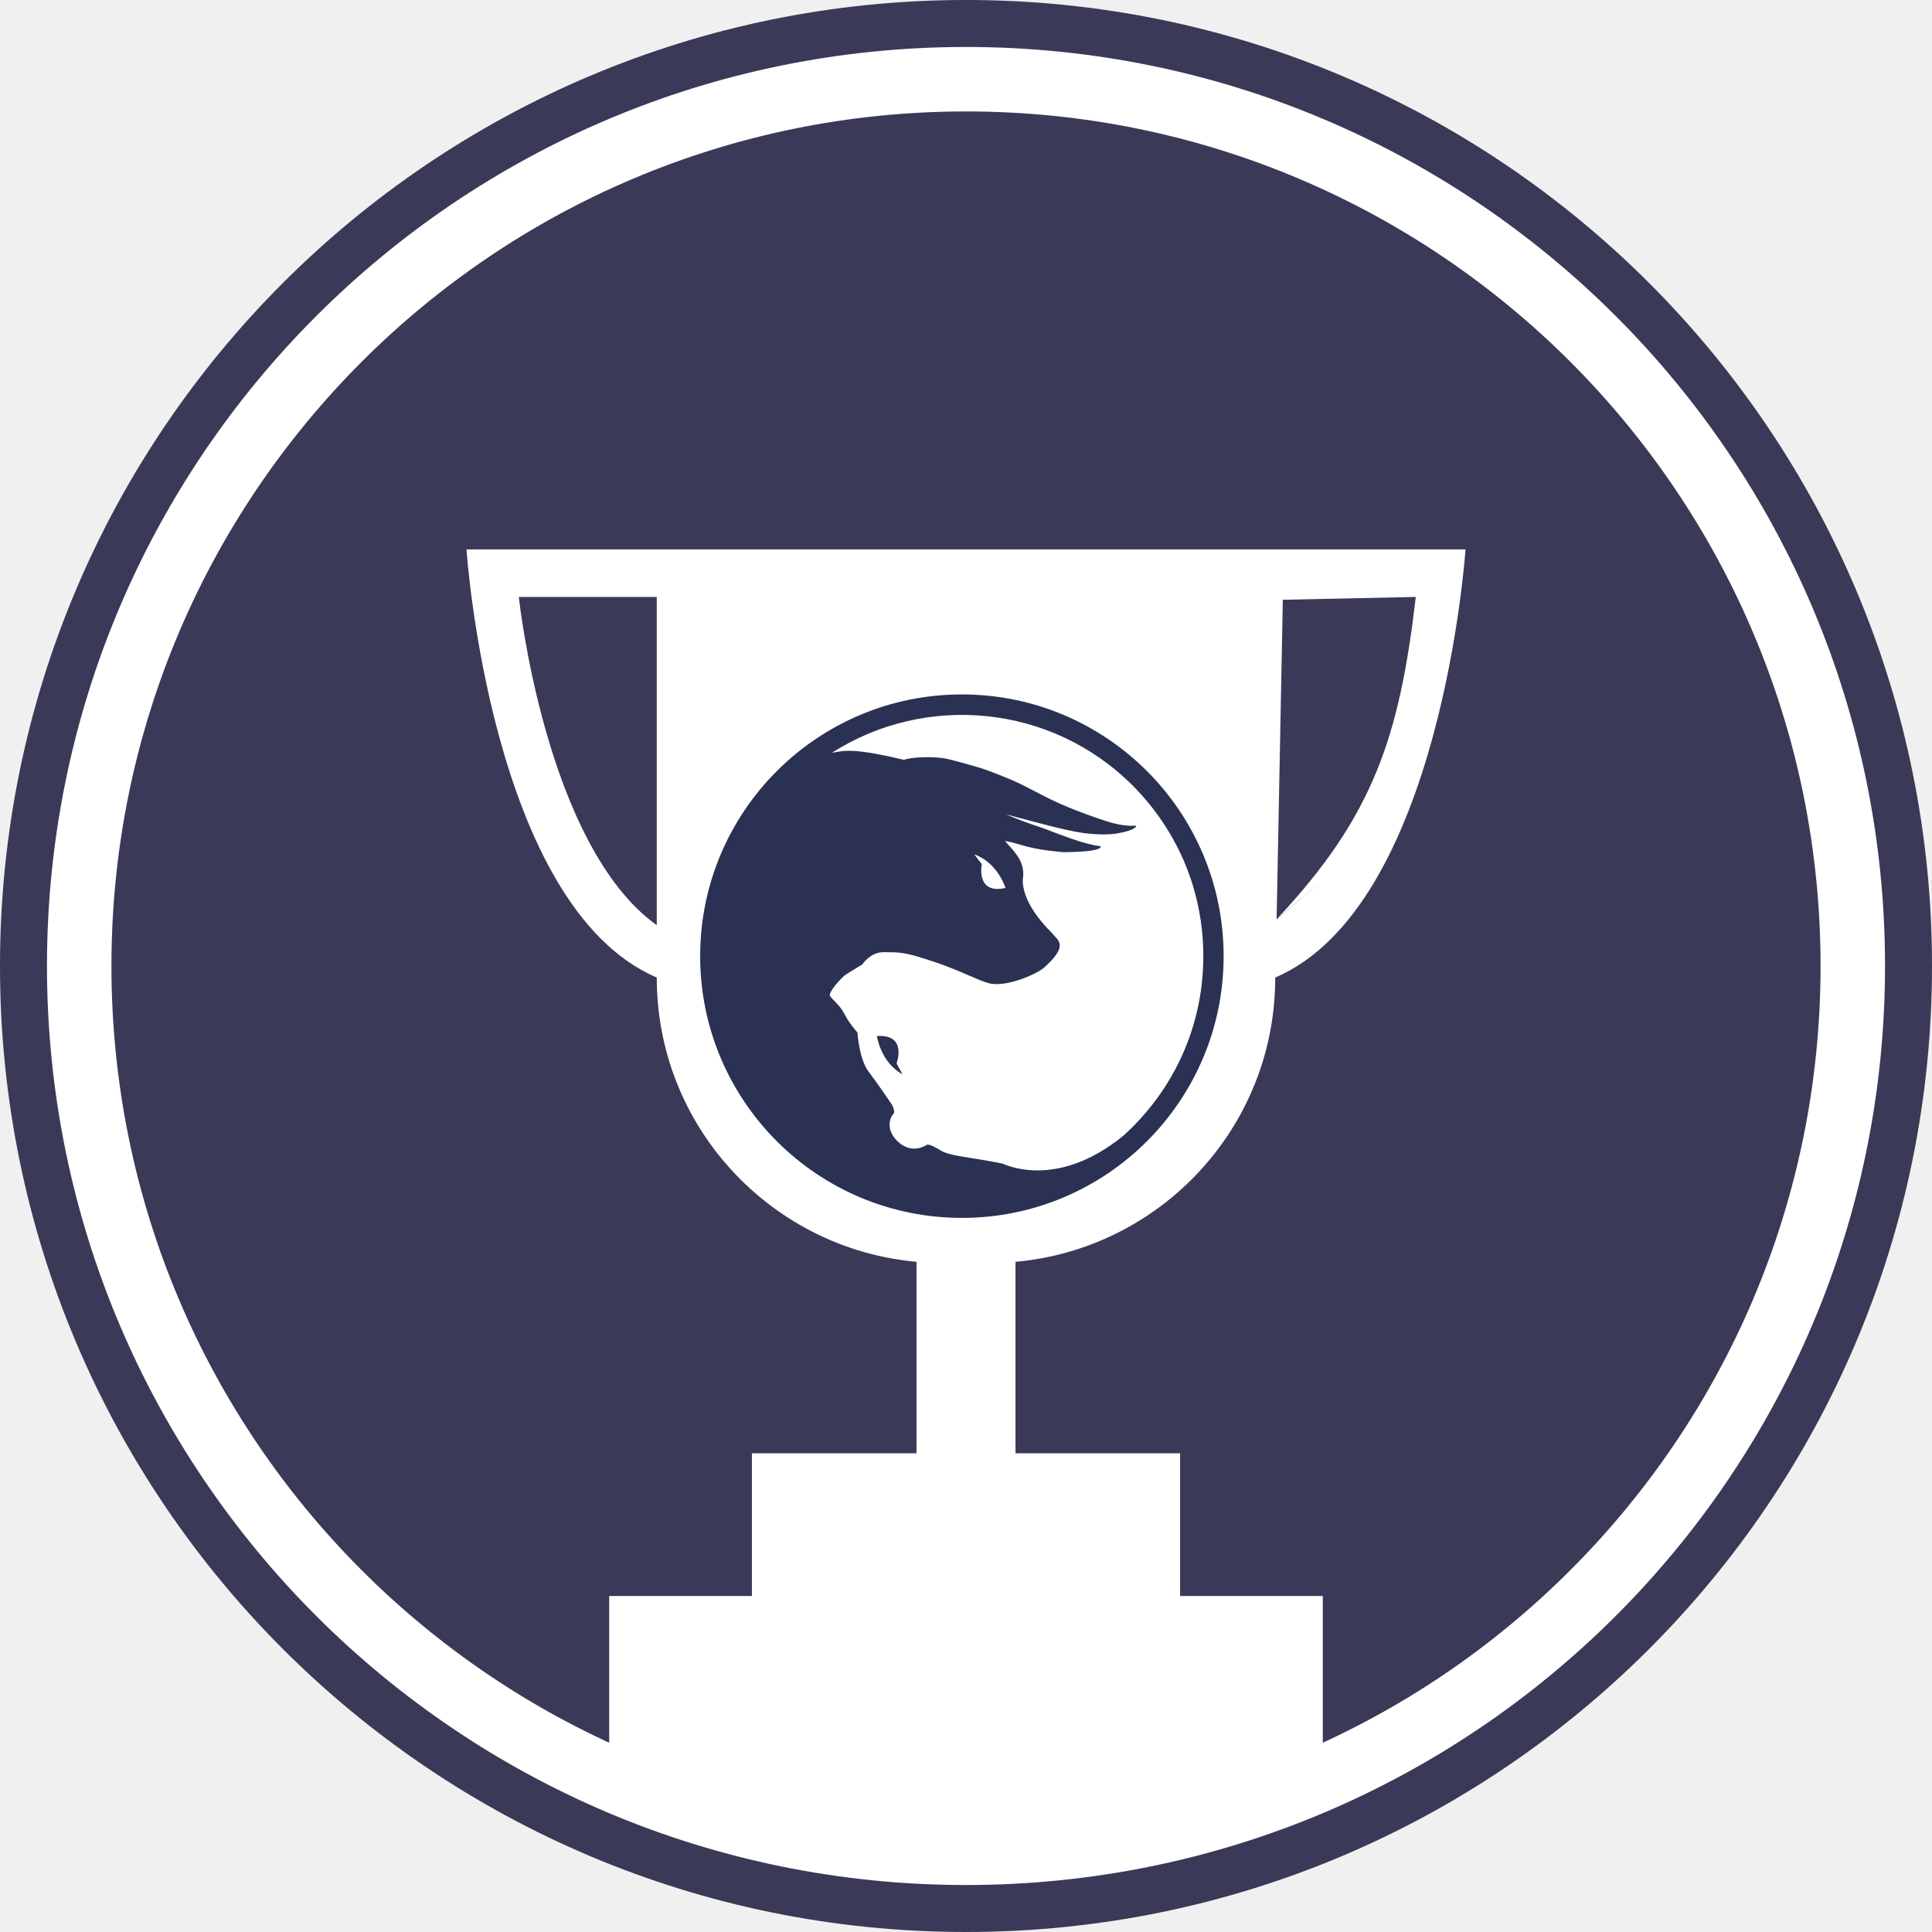
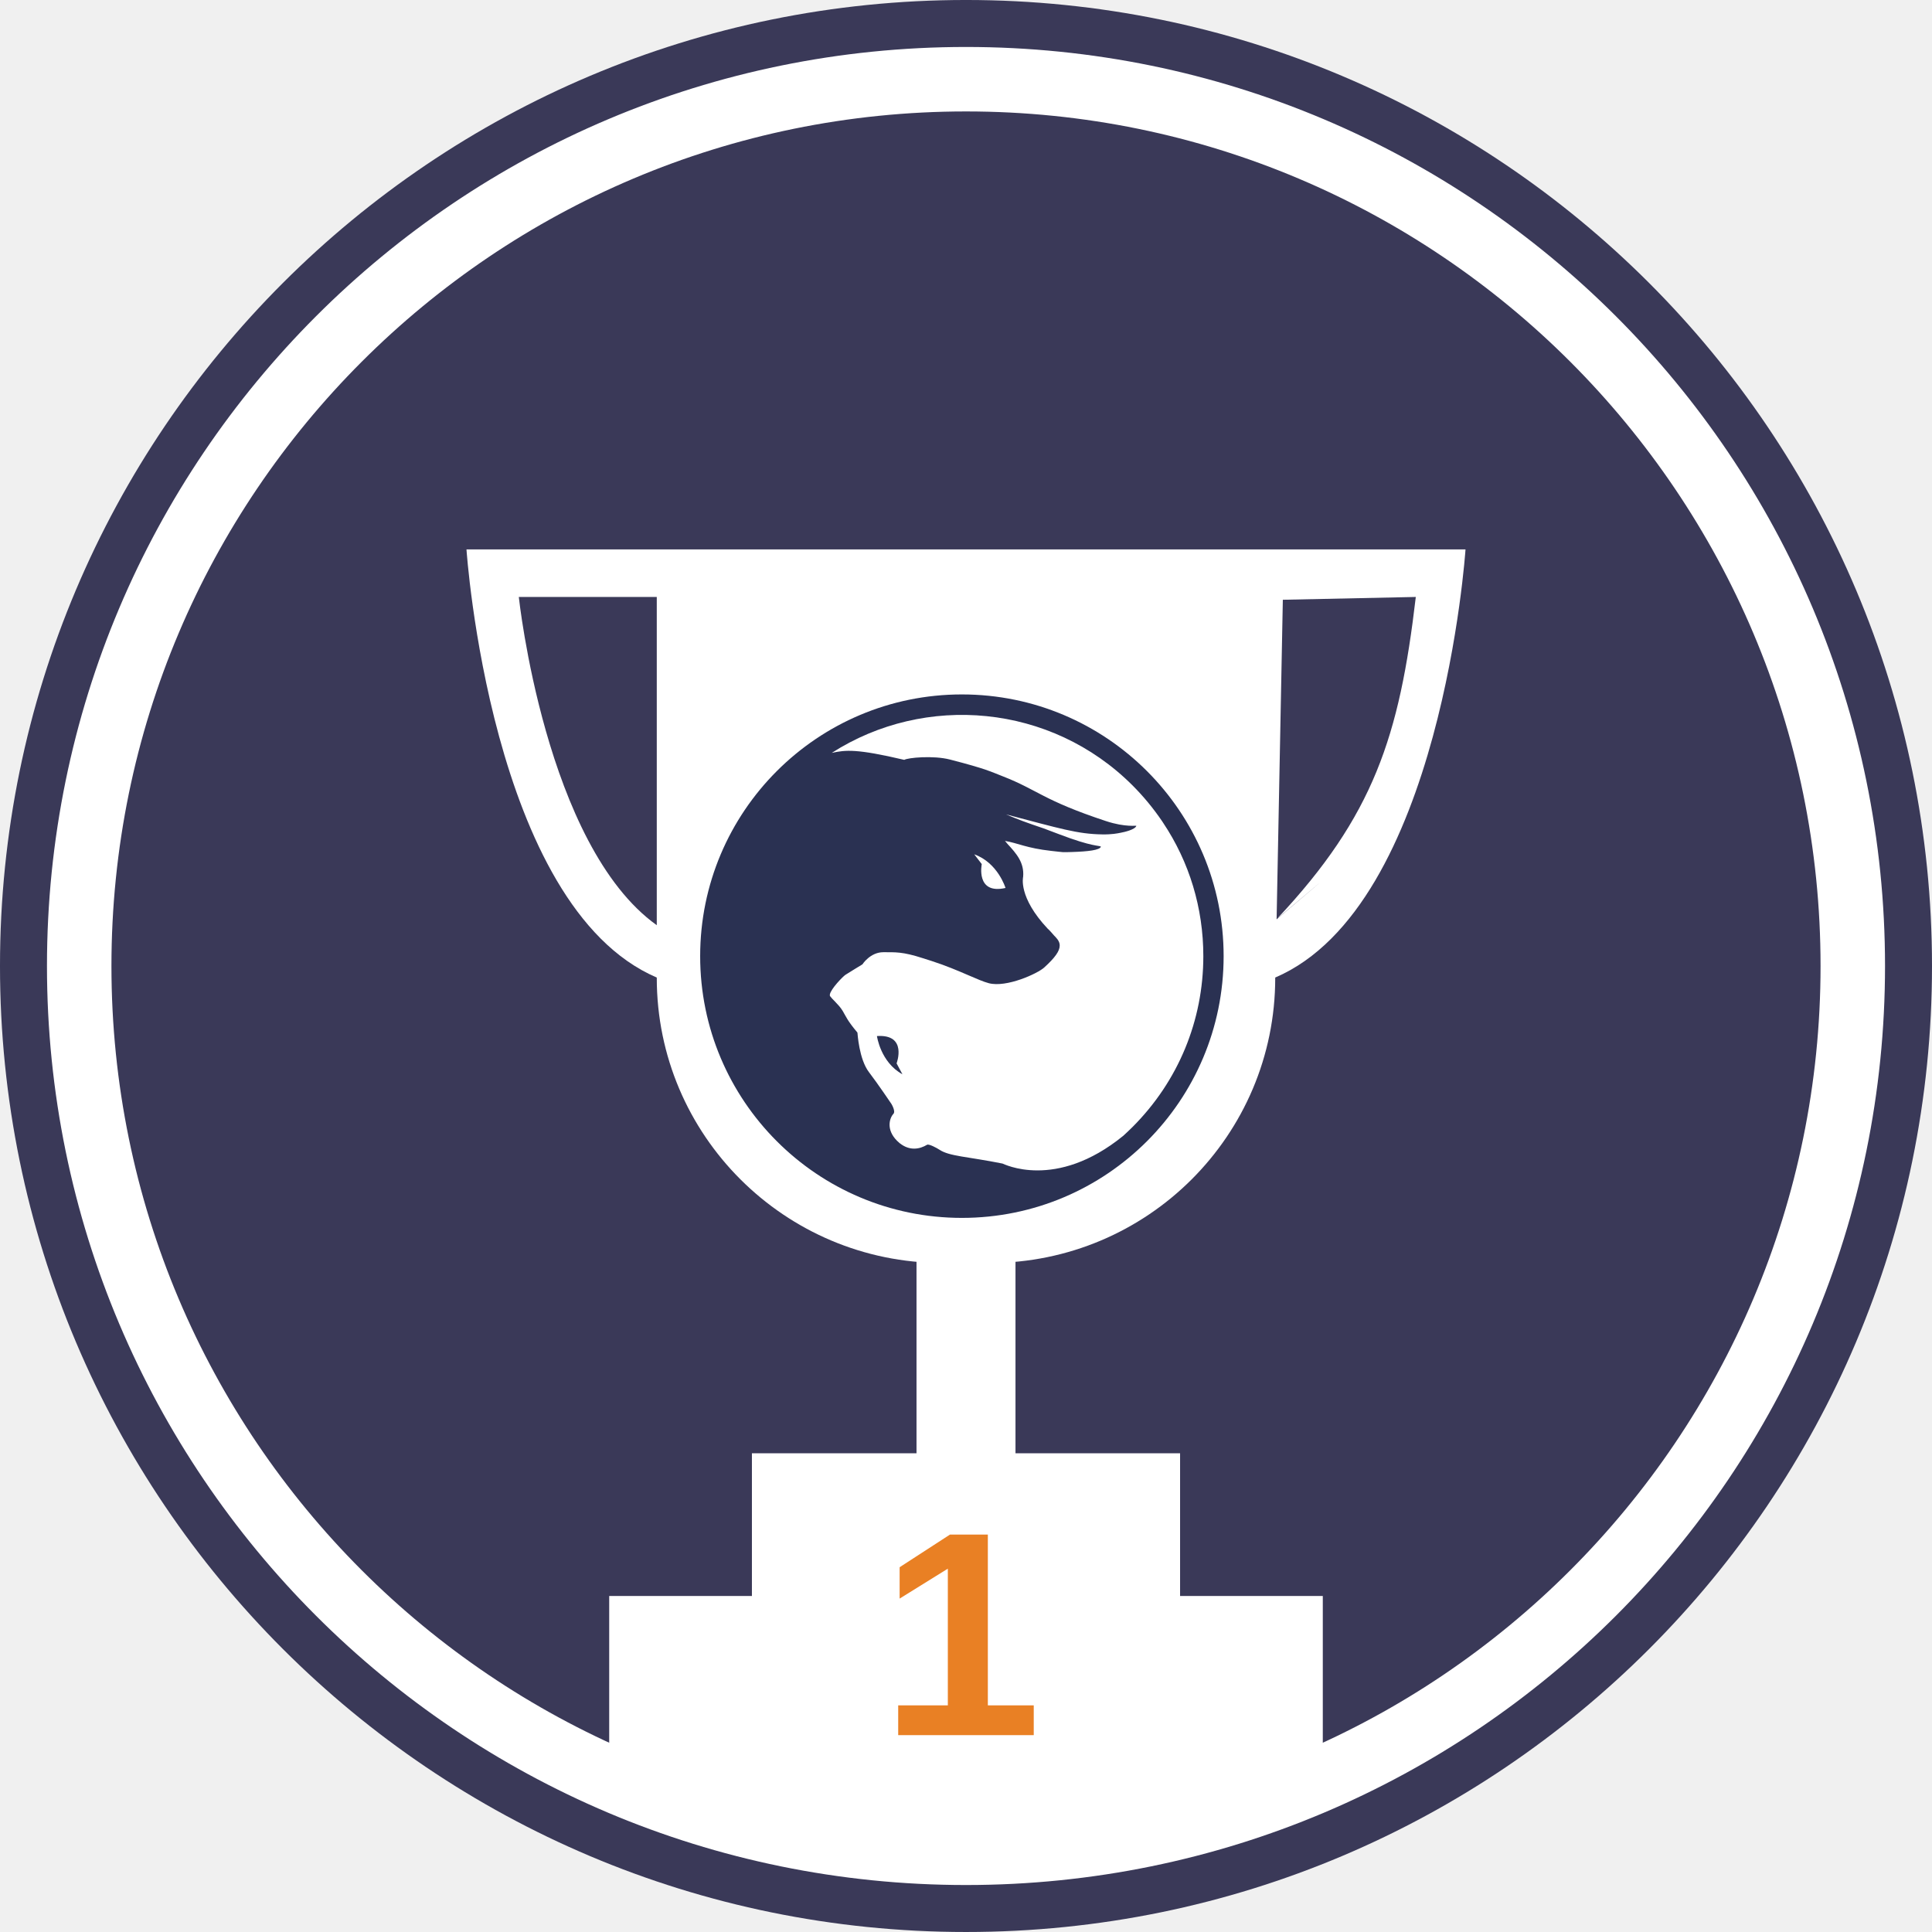
<svg xmlns="http://www.w3.org/2000/svg" version="1.1" width="209.784" height="209.784" id="svg2">
  <defs id="defs4">
    <clipPath id="clipPath4142">
      <rect width="156.53" height="50.122" x="48.312" y="154.166" id="rect4144" style="fill:#a2a2a2;fill-opacity:1;fill-rule:evenodd;stroke:none" />
    </clipPath>
    <clipPath id="clipPath4142-8">
      <rect width="156.53" height="50.122" x="48.312" y="154.166" id="rect4144-2" style="fill:#a2a2a2;fill-opacity:1;fill-rule:evenodd;stroke:none" />
    </clipPath>
  </defs>
  <g transform="translate(-821.0126,-23.07057)" id="layer1">
    <g transform="translate(392.6514,32.01537)" id="g4375-2">
      <g transform="translate(650.2247,-534.3998)" id="g4269-4-7">
        <g transform="translate(3.90111,508.3204)" id="g3810-3-0-1-8-3">
          <path d="m 188.939,122.669 a 63.655,63.655 0 1 1 -127.311,0 63.655,63.655 0 1 1 127.311,0 z" transform="matrix(1.647809,0,0,1.647809,-327.316,-80.10928)" id="path3808-0-0-1-7-3" style="fill:#3a3958;fill-opacity:1;stroke:none" />
          <path d="m 188.939,122.669 a 63.655,63.655 0 1 1 -127.311,0 63.655,63.655 0 1 1 127.311,0 z" transform="matrix(1.512693,0,0,1.512693,-310.3882,-63.53468)" id="path3793-4-1-2-0-3" style="fill:none;stroke:#ffffff;stroke-width:4.628;stroke-miterlimit:4;stroke-opacity:1;stroke-dasharray:none" />
        </g>
      </g>
      <g transform="matrix(1.231155,0,0,1.231155,709.7998,-585.9574)" id="g4364-6">
        <g transform="matrix(4.195795,0,0,4.195795,-212.6299,504.5423)" id="Page-1-25" style="fill:#ffffff;fill-opacity:1;stroke:none">
          <g id="icon-15-trophy-9" style="fill:#ffffff;fill-opacity:1;stroke:none">
            <path d="m 21,25 0,-3 -4,0 0,-4 0,0 c 3.314,-0.003 6,-2.683 6,-5.993 L 23,12 c 3.5,-1.5 4,-9 4,-9 L 23,3 22.508,3 10,3 6,3 c 0,0 0.5,7.5 4,9 l 0,0.007 c 0,3.308 2.691,5.99 6,5.993 L 16,22 l 0,0 -4,0 0,3 -3,0 0,4 15,0 0,-4 -3,0 z M 10,4 10,10.9 C 7.654,9.221 7.1,4 7.1,4 L 10,4 z m 15.955,0 c -0.343,2.928 -0.888,4.603 -2.913,6.761 1.989,-1.679 -0.013,0.016 -0.013,0.016 l 0.131,-6.718 z" id="trophy-6" style="fill:#ffffff;fill-opacity:1;stroke:none" />
          </g>
        </g>
        <rect width="8.73" height="22.449" x="-147.764" y="579.657" id="rect4465" style="fill:#ffffff;fill-opacity:1;fill-rule:evenodd;stroke:none" />
        <g id="g3003" transform="matrix(0.1669616,0,0,0.1669616,-168.8054,527.9619)">
          <path id="path3005" d="M 150,0 C 67.154,0 0,67.154 0,150 0,232.846 67.154,300 150,300 232.846,300 300,232.846 300,150 300,67.154 232.846,0 150,0 z" style="fill:#ffffff" />
          <g id="g3007">
            <g id="g3009">
              <path id="path3011" d="m 256.321,79.564 -0.602,-0.913 C 251.18,71.974 246.005,65.671 240.164,59.818 197.063,16.715 130.523,11.026 81.259,42.621 c 7.395,-1.597 13.113,-2.238 38.295,3.677 1.822,-1.14 15.261,-2.455 24.151,-0.168 19.397,5.004 21.489,6.376 27.91,8.868 18.41,7.162 21.237,12.652 54.454,23.629 10.562,3.485 16.273,2.199 16.074,2.549 -0.658,1.986 -6.398,3.293 -8.25,3.624 -1.76,0.356 -4.754,0.968 -9.787,0.872 -13.021,-0.177 -22.328,-3.101 -50.787,-10.569 0,0 7.152,3.079 13.754,5.307 5.137,1.702 6.408,2.161 14.488,5.256 17.441,6.662 21.072,5.786 21.874,6.467 -0.445,1.863 -6.95,2.583 -15.169,2.843 -5.959,0.151 -3.604,0.217 -11.064,-0.587 -13.142,-1.46 -17.724,-4.169 -24.455,-5.273 0,0 0.298,0.39 0.543,0.612 l 0.768,0.943 c 4.643,5.02 8.971,9.864 8.295,17.413 -0.02,0.171 -2.756,10.69 13.043,27.473 0.279,0.193 0.506,0.445 0.719,0.662 1.363,1.37 2.441,2.818 3.281,3.587 1.611,1.69 2.319,3.083 2.273,4.685 -0.035,2.843 -2.49,6.319 -8.192,11.502 -3.469,3.188 -19.929,10.74 -29.263,8.283 -2.754,-0.721 -6.339,-2.279 -10.822,-4.216 -5.286,-2.28 -11.93,-5.13 -19.479,-7.547 l -4.494,-1.43 c -10.828,-3.526 -14.648,-3.142 -20.922,-3.177 -6.961,0 -11.049,6.42 -11.049,6.42 0,0 -7.263,4.42 -8.955,5.516 -1.378,0.909 -7.752,7.449 -8.241,10.414 -0.054,0.426 -0.021,0.691 0.122,0.875 0.628,0.855 1.528,1.77 2.492,2.736 1.406,1.475 3.056,3.19 4.143,5.024 1.843,3.094 2.401,5.05 7.755,11.401 l 0.067,0.195 c 0.062,0.184 0.782,13.88 6.078,20.783 4.805,6.292 11.84,16.74 11.84,16.74 0,0 2.42,3.92 1.05,5.314 -1.983,2.139 -4.011,8.267 1.953,14.209 0.417,0.402 0.867,0.84 1.354,1.229 5.411,4.31 10.673,3.142 14.5,0.86 0.973,-0.553 5.212,1.729 6.532,2.613 5.263,3.516 14.558,3.569 33.296,7.314 0.316,0 27.963,14.551 63.855,-14.701 1.65,-1.494 3.242,-3.047 4.877,-4.642 24.093,-24.123 37.367,-56.139 37.371,-90.207 -10e-4,-25.437 -7.382,-49.735 -21.216,-70.435 z M 105.126,192.202 c 16.289,-1.099 10.378,14.432 10.373,14.432 l 3.092,5.766 c -11.616,-6.396 -13.465,-20.198 -13.465,-20.198 z" style="fill:#ffffff" />
              <path id="path3013" d="m 105.126,192.202 c 0,0 1.849,13.802 13.465,20.197 l -3.092,-5.766 c 0.005,10e-4 5.916,-15.529 -10.373,-14.431 z" style="fill:#2a3152" />
            </g>
            <g id="g3015">
              <path id="path3017" d="m 173.04,113.969 c 0,0 -4.016,-13.311 -16.519,-17.769 l 3.972,5.164 c 0,0 -3.349,16.234 12.547,12.605 z" style="fill:#ffffff" />
              <path id="path3019" d="M 150,11.741 C 73.638,11.741 11.741,73.638 11.741,150 11.741,226.359 73.638,288.259 150,288.259 226.36,288.259 288.259,226.36 288.259,150 288.259,73.638 226.36,11.741 150,11.741 z m 90.165,228.47 c -1.635,1.595 -3.227,3.147 -4.877,4.642 -35.893,29.252 -63.539,14.701 -63.855,14.701 -18.738,-3.745 -28.033,-3.799 -33.296,-7.314 -1.32,-0.884 -5.559,-3.166 -6.532,-2.613 -3.828,2.281 -9.089,3.449 -14.5,-0.86 -0.486,-0.39 -0.936,-0.827 -1.354,-1.229 -5.963,-5.942 -3.936,-12.07 -1.953,-14.209 1.37,-1.395 -1.05,-5.314 -1.05,-5.314 0,0 -7.036,-10.448 -11.84,-16.74 -5.295,-6.903 -6.016,-20.6 -6.078,-20.783 l -0.067,-0.195 c -5.354,-6.352 -5.912,-8.308 -7.755,-11.401 -1.087,-1.834 -2.736,-3.55 -4.143,-5.024 -0.964,-0.967 -1.863,-1.881 -2.492,-2.736 -0.142,-0.184 -0.176,-0.449 -0.122,-0.875 0.489,-2.965 6.863,-9.505 8.241,-10.414 1.692,-1.096 8.955,-5.516 8.955,-5.516 0,0 4.088,-6.42 11.049,-6.42 6.274,0.035 10.094,-0.349 20.922,3.177 l 4.494,1.43 c 7.548,2.417 14.193,5.267 19.479,7.547 4.483,1.937 8.068,3.495 10.822,4.216 9.334,2.457 25.794,-5.096 29.263,-8.283 5.702,-5.183 8.157,-8.659 8.192,-11.502 0.046,-1.601 -0.662,-2.994 -2.273,-4.685 -0.84,-0.769 -1.918,-2.218 -3.281,-3.587 -0.213,-0.217 -0.439,-0.469 -0.719,-0.662 -15.799,-16.783 -13.063,-27.302 -13.043,-27.473 0.676,-7.548 -3.652,-12.393 -8.295,-17.413 l -0.768,-0.943 c -0.245,-0.223 -0.543,-0.612 -0.543,-0.612 6.731,1.104 11.313,3.813 24.455,5.273 7.461,0.804 5.105,0.738 11.064,0.587 8.219,-0.261 14.724,-0.98 15.169,-2.843 -0.802,-0.681 -4.433,0.195 -21.874,-6.467 -8.08,-3.095 -9.352,-3.554 -14.488,-5.256 -6.602,-2.228 -13.754,-5.307 -13.754,-5.307 28.459,7.468 37.766,10.392 50.787,10.569 5.033,0.097 8.027,-0.516 9.787,-0.872 1.852,-0.331 7.592,-1.638 8.25,-3.624 0.199,-0.35 -5.513,0.936 -16.074,-2.549 -33.217,-10.978 -36.044,-16.468 -54.454,-23.629 -6.421,-2.492 -8.513,-3.864 -27.91,-8.868 -8.89,-2.287 -22.329,-0.971 -24.151,0.168 C 94.371,40.388 88.652,41.03 81.258,42.626 130.522,11.031 197.062,16.72 240.164,59.823 c 5.841,5.854 11.016,12.157 15.555,18.833 l 0.602,0.913 c 13.834,20.7 21.215,44.997 21.215,70.44 -0.004,34.063 -13.278,66.079 -37.371,90.202 z M 156.521,96.201 c 12.503,4.458 16.519,17.769 16.519,17.769 -15.896,3.628 -12.547,-12.605 -12.547,-12.605 l -3.972,-5.164 z" style="fill:#2a3152" />
            </g>
          </g>
        </g>
      </g>
      <path d="m -109.978,628.618 a 30.561,4.815 0 1 1 -61.121,0 30.561,4.815 0 1 1 61.121,0 z" transform="translate(676.6006,-442.6574)" id="path4373-2" style="fill:#ffffff;fill-opacity:1;stroke:none" />
+       <text xml:space="preserve" style="font-size:31.662px;font-style:normal;font-variant:normal;font-weight:bold;font-stretch:normal;text-align:start;line-height:125%;letter-spacing:0px;word-spacing:0px;writing-mode:lr-tb;text-anchor:start;fill:#000000;fill-opacity:1;stroke:none;font-family:Droid Sans Thai;-inkscape-font-specification:Droid Sans Thai Bold" x="523.892" y="179.464" id="text5226">
+         <tspan id="tspan5228" x="523.892" y="179.464" style="font-style:normal;font-variant:normal;font-weight:bold;font-stretch:normal;fill:#e98024;fill-opacity:1;font-family:Liberation Sans;-inkscape-font-specification:Liberation Sans Bold">1</tspan>
+       </text>
    </g>
  </g>
</svg>
